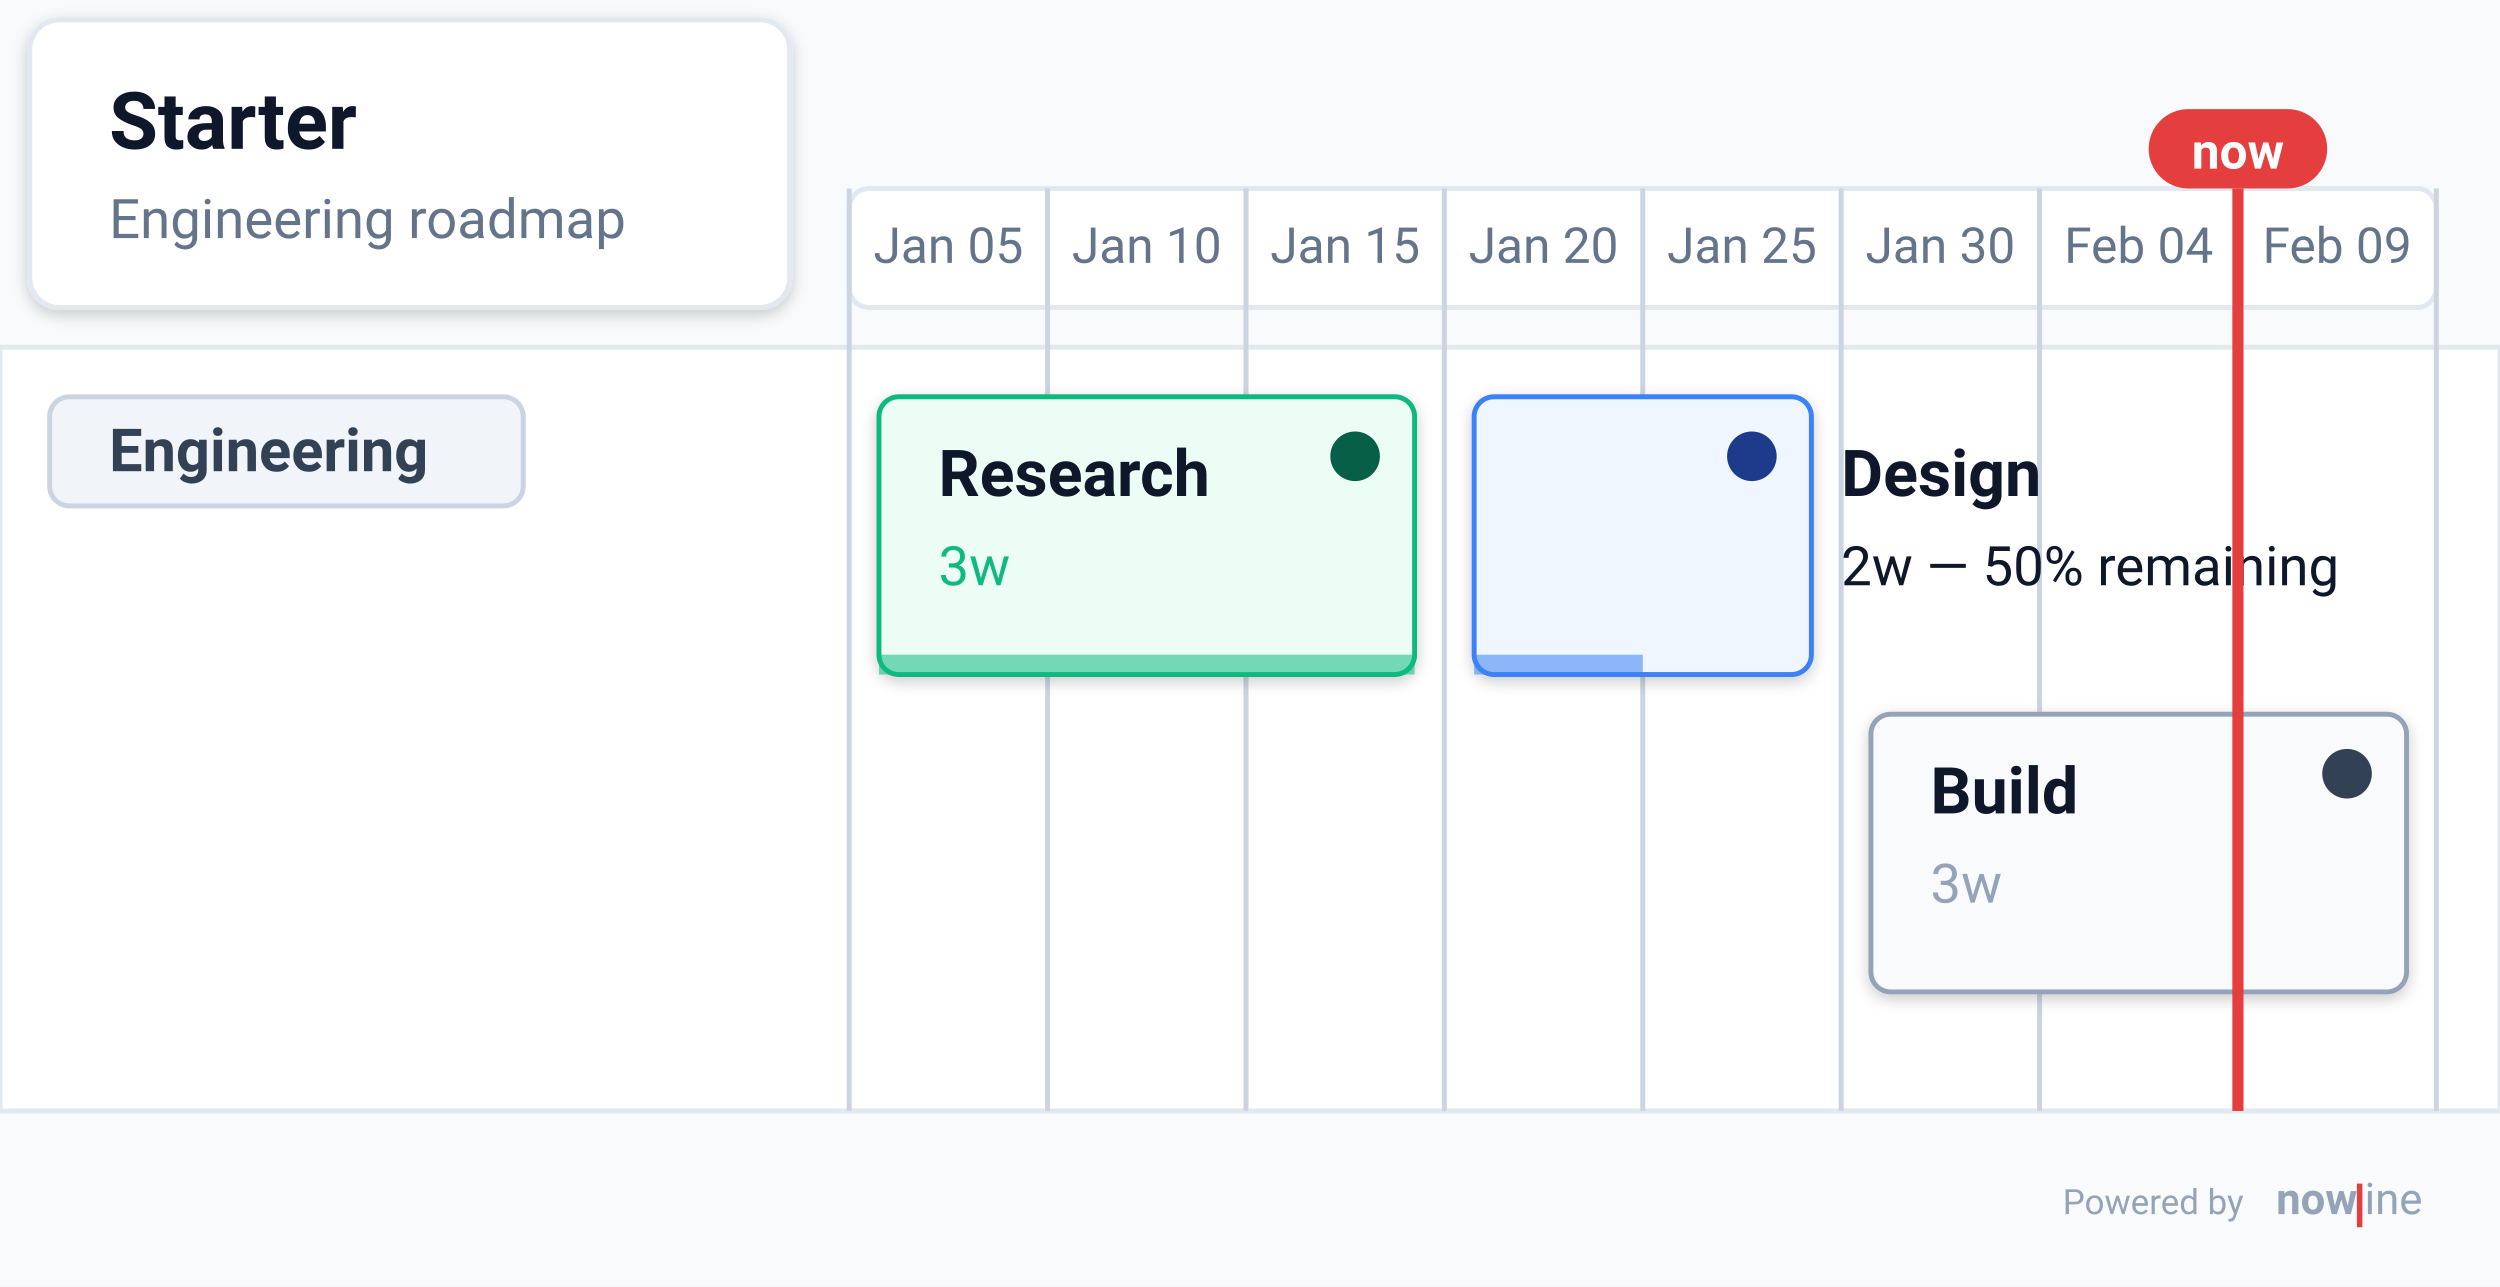
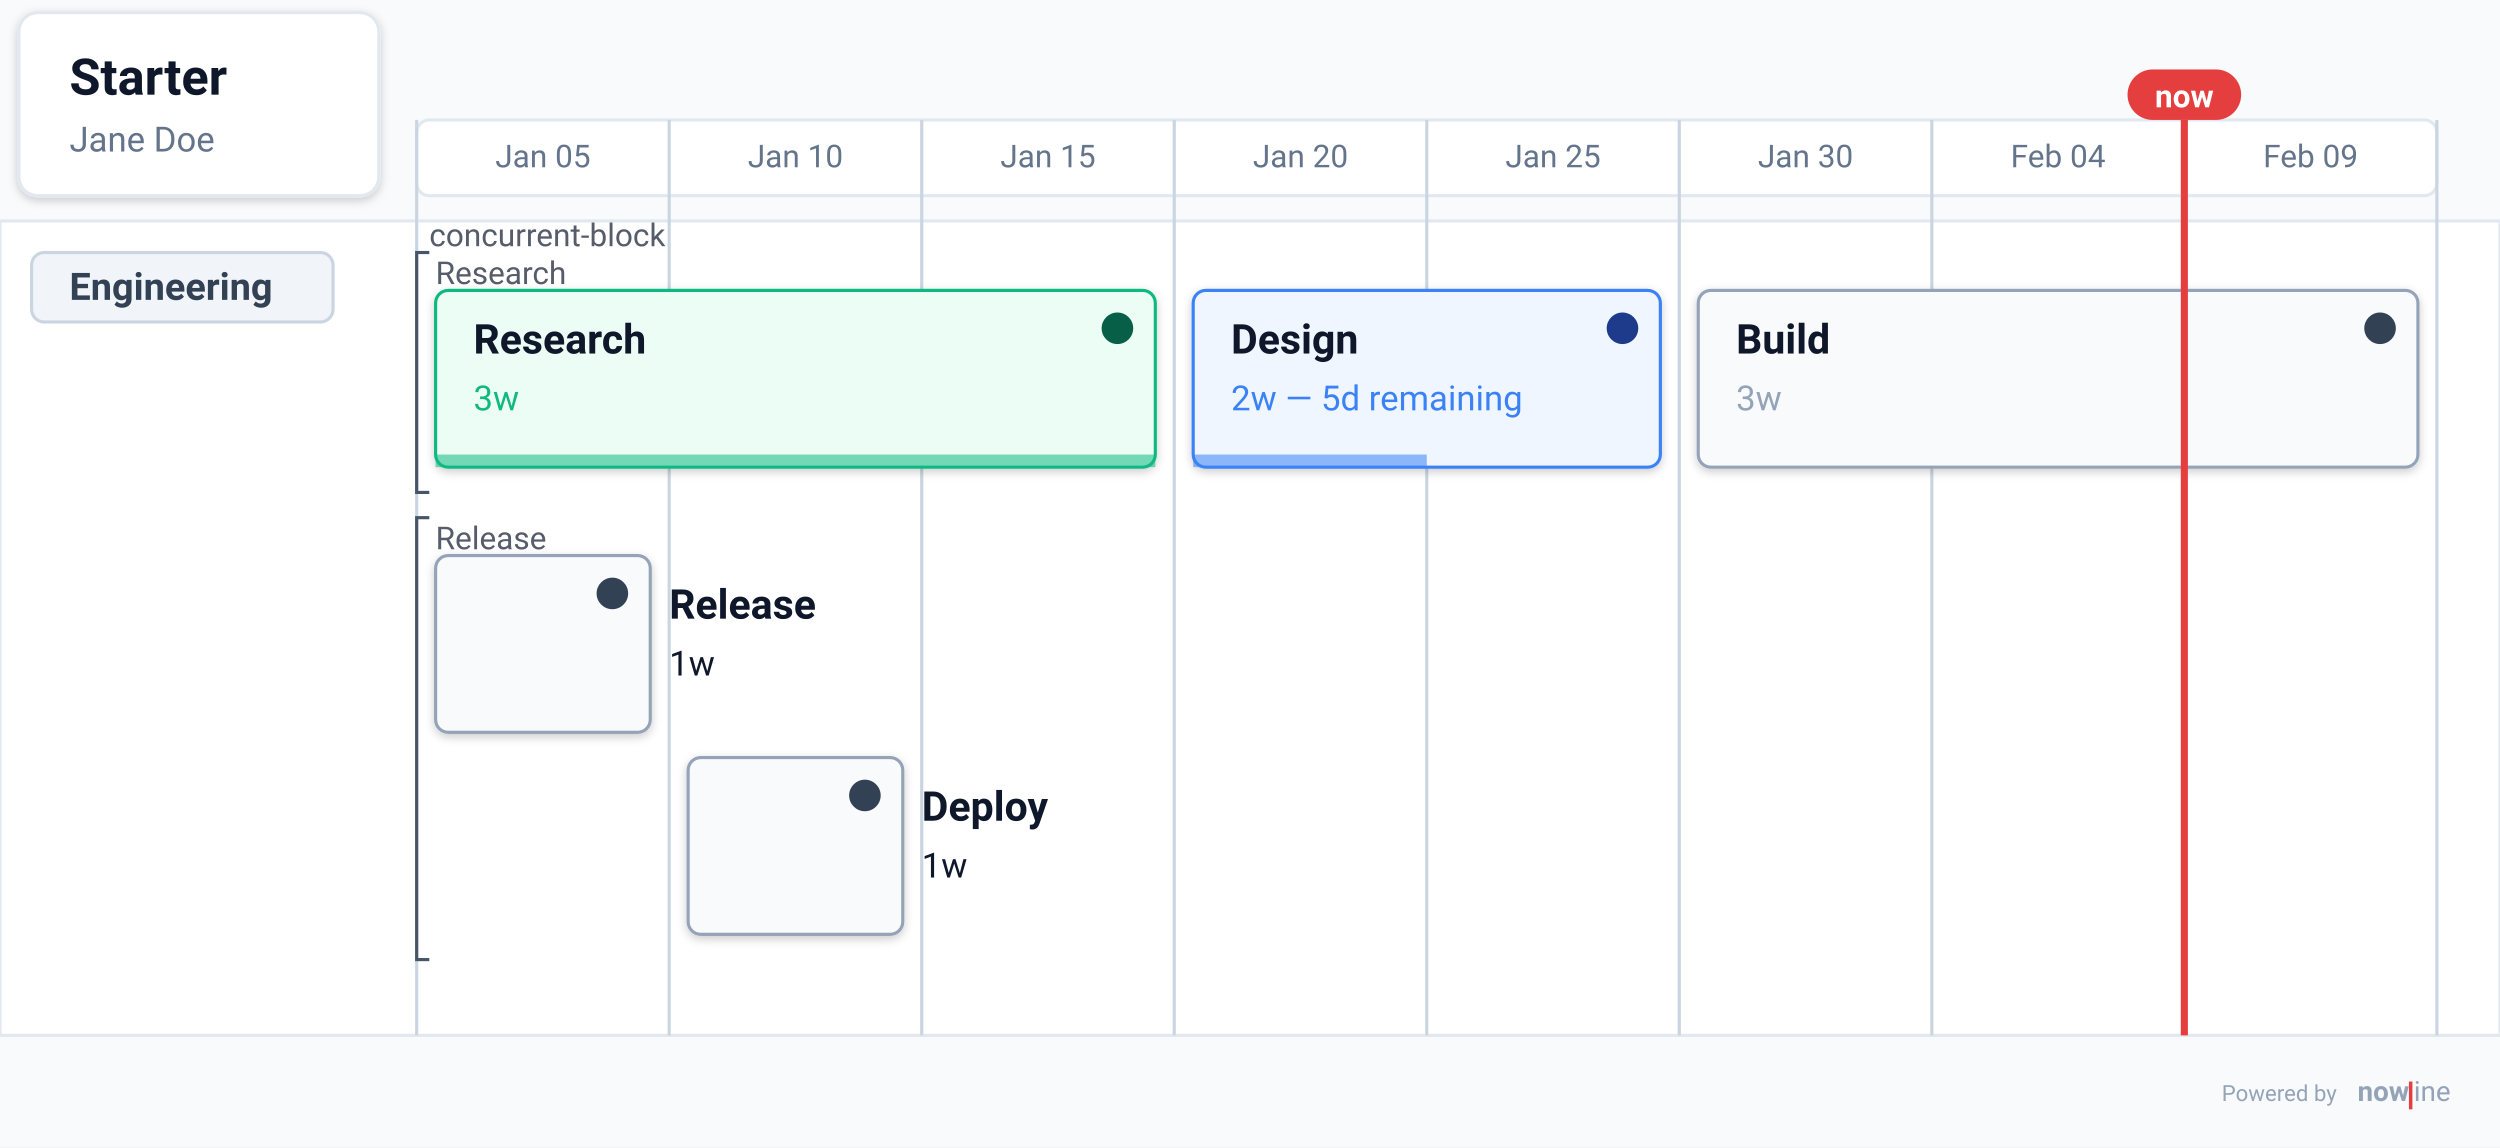
- <svg xmlns="http://www.w3.org/2000/svg" data-generator="nowline" data-theme="light" height="259.44" viewBox="0 0 504.06 259.44" width="504.06">
+ <svg xmlns="http://www.w3.org/2000/svg" data-generator="nowline" data-theme="light" height="363.44" viewBox="0 0 792 363.44" width="792">
  <defs>
    <filter height="200%" id="nl-0-root-shadow-subtle" width="200%" x="-50%" y="-50%">
      <feGaussianBlur in="SourceAlpha" stdDeviation="1.5" />
      <feOffset dx="0" dy="1" result="offsetblur" />
      <feComponentTransfer>
        <feFuncA type="linear" slope="0.2" />
      </feComponentTransfer>
      <feMerge>
        <feMergeNode />
        <feMergeNode in="SourceGraphic" />
      </feMerge>
    </filter>
    <filter height="200%" id="nl-0-root-shadow-fuzzy" width="200%" x="-50%" y="-50%">
      <feGaussianBlur in="SourceAlpha" stdDeviation="5" />
      <feOffset dx="0" dy="3" result="offsetblur" />
      <feComponentTransfer>
        <feFuncA type="linear" slope="0.3" />
      </feComponentTransfer>
      <feMerge>
        <feMergeNode />
        <feMergeNode in="SourceGraphic" />
      </feMerge>
    </filter>
    <filter height="200%" id="nl-0-root-shadow-hard" width="200%" x="-50%" y="-50%">
      <feGaussianBlur in="SourceAlpha" stdDeviation="0" />
      <feOffset dx="2" dy="2" result="offsetblur" />
      <feComponentTransfer>
        <feFuncA type="linear" slope="0.45" />
      </feComponentTransfer>
      <feMerge>
        <feMergeNode />
        <feMergeNode in="SourceGraphic" />
      </feMerge>
    </filter>
    <marker id="nl-arrow" viewBox="0 0 10 10" refX="9" refY="5" markerWidth="7" markerHeight="7" orient="auto">
      <path d="M 0 0 L 10 5 L 0 10 z" fill="#475569" />
    </marker>
    <marker id="nl-arrow-light" viewBox="0 0 10 10" refX="9" refY="5" markerWidth="7" markerHeight="7" orient="auto">
      <path d="M 0 0 L 10 5 L 0 10 z" fill="#94a3b8" />
    </marker>
    <marker id="nl-arrow-dark" viewBox="0 0 10 10" refX="9" refY="5" markerWidth="7" markerHeight="7" orient="auto">
      <path d="M 0 0 L 10 5 L 0 10 z" fill="#0f172a" />
    </marker>
  </defs>
-   <rect fill="#f8fafc" height="259.44" width="504.06" x="0" y="0" />
+   <rect fill="#f8fafc" height="363.44" width="792" x="0" y="0" />
  <g data-layer="timeline">
-     <rect fill="#ffffff" height="24" rx="4" ry="4" stroke="#e2e8f0" stroke-width="1" width="320" x="171.22" y="38" />
-     <text fill="#64748b" font-family="system-ui, -apple-system, &quot;Segoe UI&quot;, Roboto, sans-serif" font-size="10" text-anchor="middle" x="191.22" y="53">Jan 05</text>
-     <text fill="#64748b" font-family="system-ui, -apple-system, &quot;Segoe UI&quot;, Roboto, sans-serif" font-size="10" text-anchor="middle" x="231.22" y="53">Jan 10</text>
-     <text fill="#64748b" font-family="system-ui, -apple-system, &quot;Segoe UI&quot;, Roboto, sans-serif" font-size="10" text-anchor="middle" x="271.22" y="53">Jan 15</text>
-     <text fill="#64748b" font-family="system-ui, -apple-system, &quot;Segoe UI&quot;, Roboto, sans-serif" font-size="10" text-anchor="middle" x="311.22" y="53">Jan 20</text>
-     <text fill="#64748b" font-family="system-ui, -apple-system, &quot;Segoe UI&quot;, Roboto, sans-serif" font-size="10" text-anchor="middle" x="351.22" y="53">Jan 25</text>
-     <text fill="#64748b" font-family="system-ui, -apple-system, &quot;Segoe UI&quot;, Roboto, sans-serif" font-size="10" text-anchor="middle" x="391.22" y="53">Jan 30</text>
-     <text fill="#64748b" font-family="system-ui, -apple-system, &quot;Segoe UI&quot;, Roboto, sans-serif" font-size="10" text-anchor="middle" x="431.22" y="53">Feb 04</text>
-     <text fill="#64748b" font-family="system-ui, -apple-system, &quot;Segoe UI&quot;, Roboto, sans-serif" font-size="10" text-anchor="middle" x="471.22" y="53">Feb 09</text>
+     <rect fill="#ffffff" height="24" rx="4" ry="4" stroke="#e2e8f0" stroke-width="1" width="640" x="132" y="38" />
+     <text fill="#64748b" font-family="system-ui, -apple-system, &quot;Segoe UI&quot;, Roboto, sans-serif" font-size="10" text-anchor="middle" x="172" y="53">Jan 05</text>
+     <text fill="#64748b" font-family="system-ui, -apple-system, &quot;Segoe UI&quot;, Roboto, sans-serif" font-size="10" text-anchor="middle" x="252" y="53">Jan 10</text>
+     <text fill="#64748b" font-family="system-ui, -apple-system, &quot;Segoe UI&quot;, Roboto, sans-serif" font-size="10" text-anchor="middle" x="332" y="53">Jan 15</text>
+     <text fill="#64748b" font-family="system-ui, -apple-system, &quot;Segoe UI&quot;, Roboto, sans-serif" font-size="10" text-anchor="middle" x="412" y="53">Jan 20</text>
+     <text fill="#64748b" font-family="system-ui, -apple-system, &quot;Segoe UI&quot;, Roboto, sans-serif" font-size="10" text-anchor="middle" x="492" y="53">Jan 25</text>
+     <text fill="#64748b" font-family="system-ui, -apple-system, &quot;Segoe UI&quot;, Roboto, sans-serif" font-size="10" text-anchor="middle" x="572" y="53">Jan 30</text>
+     <text fill="#64748b" font-family="system-ui, -apple-system, &quot;Segoe UI&quot;, Roboto, sans-serif" font-size="10" text-anchor="middle" x="652" y="53">Feb 04</text>
+     <text fill="#64748b" font-family="system-ui, -apple-system, &quot;Segoe UI&quot;, Roboto, sans-serif" font-size="10" text-anchor="middle" x="732" y="53">Feb 09</text>
  </g>
  <g data-id="engineering" data-layer="swimlane-bg">
-     <rect fill="#ffffff" height="154" stroke="#e2e8f0" stroke-width="1" width="504.06" x="0" y="70" />
+     <rect fill="#ffffff" height="258" stroke="#e2e8f0" stroke-width="1" width="792" x="0" y="70" />
  </g>
  <g data-layer="grid">
-     <line stroke="#cbd5e1" stroke-width="1" x1="171.22" x2="171.22" y1="38" y2="224" />
-     <line stroke="#cbd5e1" stroke-width="1" x1="211.22" x2="211.22" y1="38" y2="224" />
-     <line stroke="#cbd5e1" stroke-width="1" x1="251.22" x2="251.22" y1="38" y2="224" />
-     <line stroke="#cbd5e1" stroke-width="1" x1="291.22" x2="291.22" y1="38" y2="224" />
-     <line stroke="#cbd5e1" stroke-width="1" x1="331.22" x2="331.22" y1="38" y2="224" />
-     <line stroke="#cbd5e1" stroke-width="1" x1="371.22" x2="371.22" y1="38" y2="224" />
-     <line stroke="#cbd5e1" stroke-width="1" x1="411.22" x2="411.22" y1="38" y2="224" />
-     <line stroke="#cbd5e1" stroke-width="1" x1="451.22" x2="451.22" y1="38" y2="224" />
-     <line stroke="#cbd5e1" stroke-width="1" x1="491.22" x2="491.22" y1="38" y2="224" />
+     <line stroke="#cbd5e1" stroke-width="1" x1="132" x2="132" y1="38" y2="328" />
+     <line stroke="#cbd5e1" stroke-width="1" x1="212" x2="212" y1="38" y2="328" />
+     <line stroke="#cbd5e1" stroke-width="1" x1="292" x2="292" y1="38" y2="328" />
+     <line stroke="#cbd5e1" stroke-width="1" x1="372" x2="372" y1="38" y2="328" />
+     <line stroke="#cbd5e1" stroke-width="1" x1="452" x2="452" y1="38" y2="328" />
+     <line stroke="#cbd5e1" stroke-width="1" x1="532" x2="532" y1="38" y2="328" />
+     <line stroke="#cbd5e1" stroke-width="1" x1="612" x2="612" y1="38" y2="328" />
+     <line stroke="#cbd5e1" stroke-width="1" x1="692" x2="692" y1="38" y2="328" />
+     <line stroke="#cbd5e1" stroke-width="1" x1="772" x2="772" y1="38" y2="328" />
  </g>
  <g data-id="engineering" data-layer="swimlane">
    <rect fill="#f1f5f9" height="22" rx="4" ry="4" stroke="#cbd5e1" stroke-width="1" width="95.5" x="10" y="80" />
    <text fill="#334155" font-family="system-ui, -apple-system, &quot;Segoe UI&quot;, Roboto, sans-serif" font-size="12" font-weight="600" x="22" y="95">Engineering</text>
-     <g data-id="research" data-layer="item">
-       <rect fill="#ecfdf5" filter="url(#nl-0-root-shadow-subtle)" height="56" rx="4" ry="4" stroke="#10b981" stroke-width="1" width="108" x="177.22" y="80" />
-       <rect fill="#10b981" height="4" opacity="0.55" width="108" x="177.22" y="132" />
-       <circle cx="273.22" cy="92" fill="#065f46" r="5" />
-       <text fill="#0f172a" font-family="system-ui, -apple-system, &quot;Segoe UI&quot;, Roboto, sans-serif" font-size="13" font-weight="600" x="189.22" y="100">Research</text>
-       <text fill="#10b981" font-family="system-ui, -apple-system, &quot;Segoe UI&quot;, Roboto, sans-serif" font-size="11" x="189.22" y="118">3w</text>
-     </g>
-     <g data-id="design" data-layer="item">
-       <rect fill="#eff6ff" filter="url(#nl-0-root-shadow-subtle)" height="56" rx="4" ry="4" stroke="#3b82f6" stroke-width="1" width="68" x="297.22" y="80" />
-       <rect fill="#3b82f6" height="4" opacity="0.55" width="34" x="297.22" y="132" />
-       <circle cx="353.22" cy="92" fill="#1e3a8a" r="5" />
-       <text fill="#0f172a" font-family="system-ui, -apple-system, &quot;Segoe UI&quot;, Roboto, sans-serif" font-size="13" font-weight="600" x="371.22" y="100">Design</text>
-       <text fill="#0f172a" font-family="system-ui, -apple-system, &quot;Segoe UI&quot;, Roboto, sans-serif" font-size="11" x="371.22" y="118">2w — 50% remaining</text>
-     </g>
-     <g data-id="build" data-layer="item">
-       <rect fill="#f8fafc" filter="url(#nl-0-root-shadow-subtle)" height="56" rx="4" ry="4" stroke="#94a3b8" stroke-width="1" width="108" x="377.22" y="144" />
-       <circle cx="473.22" cy="156" fill="#334155" r="5" />
-       <text fill="#0f172a" font-family="system-ui, -apple-system, &quot;Segoe UI&quot;, Roboto, sans-serif" font-size="13" font-weight="600" x="389.22" y="164">Build</text>
-       <text fill="#94a3b8" font-family="system-ui, -apple-system, &quot;Segoe UI&quot;, Roboto, sans-serif" font-size="11" x="389.22" y="182">3w</text>
+     <g data-id="concurrent-block" data-layer="parallel">
+       <text fill="#0f172a" fill-opacity="0.7" font-family="system-ui, -apple-system, &quot;Segoe UI&quot;, Roboto, sans-serif" font-size="10" font-style="normal" font-weight="400" x="136" y="78">concurrent-block</text>
+       <g data-id="research-group" data-layer="group">
+         <path d="M136 80 L132 80 L132 156 L136 156" fill="none" stroke="#475569" stroke-width="1" />
+         <text fill="#0f172a" fill-opacity="0.7" font-family="system-ui, -apple-system, &quot;Segoe UI&quot;, Roboto, sans-serif" font-size="10" font-style="normal" font-weight="400" x="138" y="90">Research</text>
+         <g data-id="research" data-layer="item">
+           <rect fill="#ecfdf5" filter="url(#nl-0-root-shadow-subtle)" height="56" rx="4" ry="4" stroke="#10b981" stroke-width="1" width="228" x="138" y="92" />
+           <rect fill="#10b981" height="4" opacity="0.55" width="228" x="138" y="144" />
+           <circle cx="354" cy="104" fill="#065f46" r="5" />
+           <text fill="#0f172a" font-family="system-ui, -apple-system, &quot;Segoe UI&quot;, Roboto, sans-serif" font-size="13" font-weight="600" x="150" y="112">Research</text>
+           <text fill="#10b981" font-family="system-ui, -apple-system, &quot;Segoe UI&quot;, Roboto, sans-serif" font-size="11" x="150" y="130">3w</text>
+         </g>
+         <g data-id="design" data-layer="item">
+           <rect fill="#eff6ff" filter="url(#nl-0-root-shadow-subtle)" height="56" rx="4" ry="4" stroke="#3b82f6" stroke-width="1" width="148" x="378" y="92" />
+           <rect fill="#3b82f6" height="4" opacity="0.55" width="74" x="378" y="144" />
+           <circle cx="514" cy="104" fill="#1e3a8a" r="5" />
+           <text fill="#0f172a" font-family="system-ui, -apple-system, &quot;Segoe UI&quot;, Roboto, sans-serif" font-size="13" font-weight="600" x="390" y="112">Design</text>
+           <text fill="#3b82f6" font-family="system-ui, -apple-system, &quot;Segoe UI&quot;, Roboto, sans-serif" font-size="11" x="390" y="130">2w — 5d remaining</text>
+         </g>
+         <g data-id="build" data-layer="item">
+           <rect fill="#f8fafc" filter="url(#nl-0-root-shadow-subtle)" height="56" rx="4" ry="4" stroke="#94a3b8" stroke-width="1" width="228" x="538" y="92" />
+           <circle cx="754" cy="104" fill="#334155" r="5" />
+           <text fill="#0f172a" font-family="system-ui, -apple-system, &quot;Segoe UI&quot;, Roboto, sans-serif" font-size="13" font-weight="600" x="550" y="112">Build</text>
+           <text fill="#94a3b8" font-family="system-ui, -apple-system, &quot;Segoe UI&quot;, Roboto, sans-serif" font-size="11" x="550" y="130">3w</text>
+         </g>
+       </g>
+       <g data-id="release-group" data-layer="group">
+         <path d="M136 164 L132 164 L132 304 L136 304" fill="none" stroke="#475569" stroke-width="1" />
+         <text fill="#0f172a" fill-opacity="0.7" font-family="system-ui, -apple-system, &quot;Segoe UI&quot;, Roboto, sans-serif" font-size="10" font-style="normal" font-weight="400" x="138" y="174">Release</text>
+         <g data-id="release" data-layer="item">
+           <rect fill="#f8fafc" filter="url(#nl-0-root-shadow-subtle)" height="56" rx="4" ry="4" stroke="#94a3b8" stroke-width="1" width="68" x="138" y="176" />
+           <circle cx="194" cy="188" fill="#334155" r="5" />
+           <text fill="#0f172a" font-family="system-ui, -apple-system, &quot;Segoe UI&quot;, Roboto, sans-serif" font-size="13" font-weight="600" x="212" y="196">Release</text>
+           <text fill="#0f172a" font-family="system-ui, -apple-system, &quot;Segoe UI&quot;, Roboto, sans-serif" font-size="11" x="212" y="214">1w</text>
+         </g>
+         <g data-id="deploy" data-layer="item">
+           <rect fill="#f8fafc" filter="url(#nl-0-root-shadow-subtle)" height="56" rx="4" ry="4" stroke="#94a3b8" stroke-width="1" width="68" x="218" y="240" />
+           <circle cx="274" cy="252" fill="#334155" r="5" />
+           <text fill="#0f172a" font-family="system-ui, -apple-system, &quot;Segoe UI&quot;, Roboto, sans-serif" font-size="13" font-weight="600" x="292" y="260">Deploy</text>
+           <text fill="#0f172a" font-family="system-ui, -apple-system, &quot;Segoe UI&quot;, Roboto, sans-serif" font-size="11" x="292" y="278">1w</text>
+         </g>
+       </g>
    </g>
  </g>
  <g data-layer="nowline">
-     <line stroke="#e53e3e" stroke-width="2.25" x1="451.22" x2="451.22" y1="38" y2="224" />
-     <rect fill="#e53e3e" height="16" rx="8" ry="8" width="36" x="433.22" y="22" />
-     <text fill="#ffffff" font-family="system-ui, -apple-system, &quot;Segoe UI&quot;, Roboto, sans-serif" font-size="10" font-weight="700" text-anchor="middle" x="451.22" y="34">now</text>
+     <line stroke="#e53e3e" stroke-width="2.25" x1="692" x2="692" y1="38" y2="328" />
+     <rect fill="#e53e3e" height="16" rx="8" ry="8" width="36" x="674" y="22" />
+     <text fill="#ffffff" font-family="system-ui, -apple-system, &quot;Segoe UI&quot;, Roboto, sans-serif" font-size="10" font-weight="700" text-anchor="middle" x="692" y="34">now</text>
  </g>
  <g data-id="nl-0-root-header" data-layer="header">
-     <rect fill="#ffffff" filter="url(#nl-0-root-shadow-subtle)" height="58" rx="6" ry="6" stroke="#e2e8f0" stroke-width="1" width="153.22" x="6" y="4" />
+     <rect fill="#ffffff" filter="url(#nl-0-root-shadow-subtle)" height="58" rx="6" ry="6" stroke="#e2e8f0" stroke-width="1" width="114" x="6" y="4" />
    <text fill="#0f172a" font-family="system-ui, -apple-system, &quot;Segoe UI&quot;, Roboto, sans-serif" font-size="16" font-weight="600" x="22" y="30">Starter</text>
-     <text fill="#64748b" font-family="system-ui, -apple-system, &quot;Segoe UI&quot;, Roboto, sans-serif" font-size="11" x="22" y="48">Engineering roadmap</text>
+     <text fill="#64748b" font-family="system-ui, -apple-system, &quot;Segoe UI&quot;, Roboto, sans-serif" font-size="11" x="22" y="48">Jane Doe</text>
  </g>
  <a aria-label="Powered by nowline" href="https://nowline.io" rel="noopener" target="_blank">
    <g data-layer="attribution">
-       <g transform="translate(415.9 236) scale(0.22)">
+       <g transform="translate(703.84 340) scale(0.22)">
        <text fill="#94a3b8" font-family="system-ui, -apple-system, &quot;Segoe UI&quot;, Roboto, sans-serif" font-size="32" font-weight="400" x="0" y="40">Powered by</text>
        <text fill="#94a3b8" font-family="system-ui, -apple-system, &quot;Segoe UI&quot;, Roboto, sans-serif" font-size="40" font-weight="700" x="195.6" y="40">now</text>
        <rect fill="#e53e3e" height="40" width="5" x="269.6" y="12" />
        <text fill="#94a3b8" font-family="system-ui, -apple-system, &quot;Segoe UI&quot;, Roboto, sans-serif" font-size="40" font-weight="400" x="276.6" y="40">ine</text>
      </g>
    </g>
  </a>
</svg>
